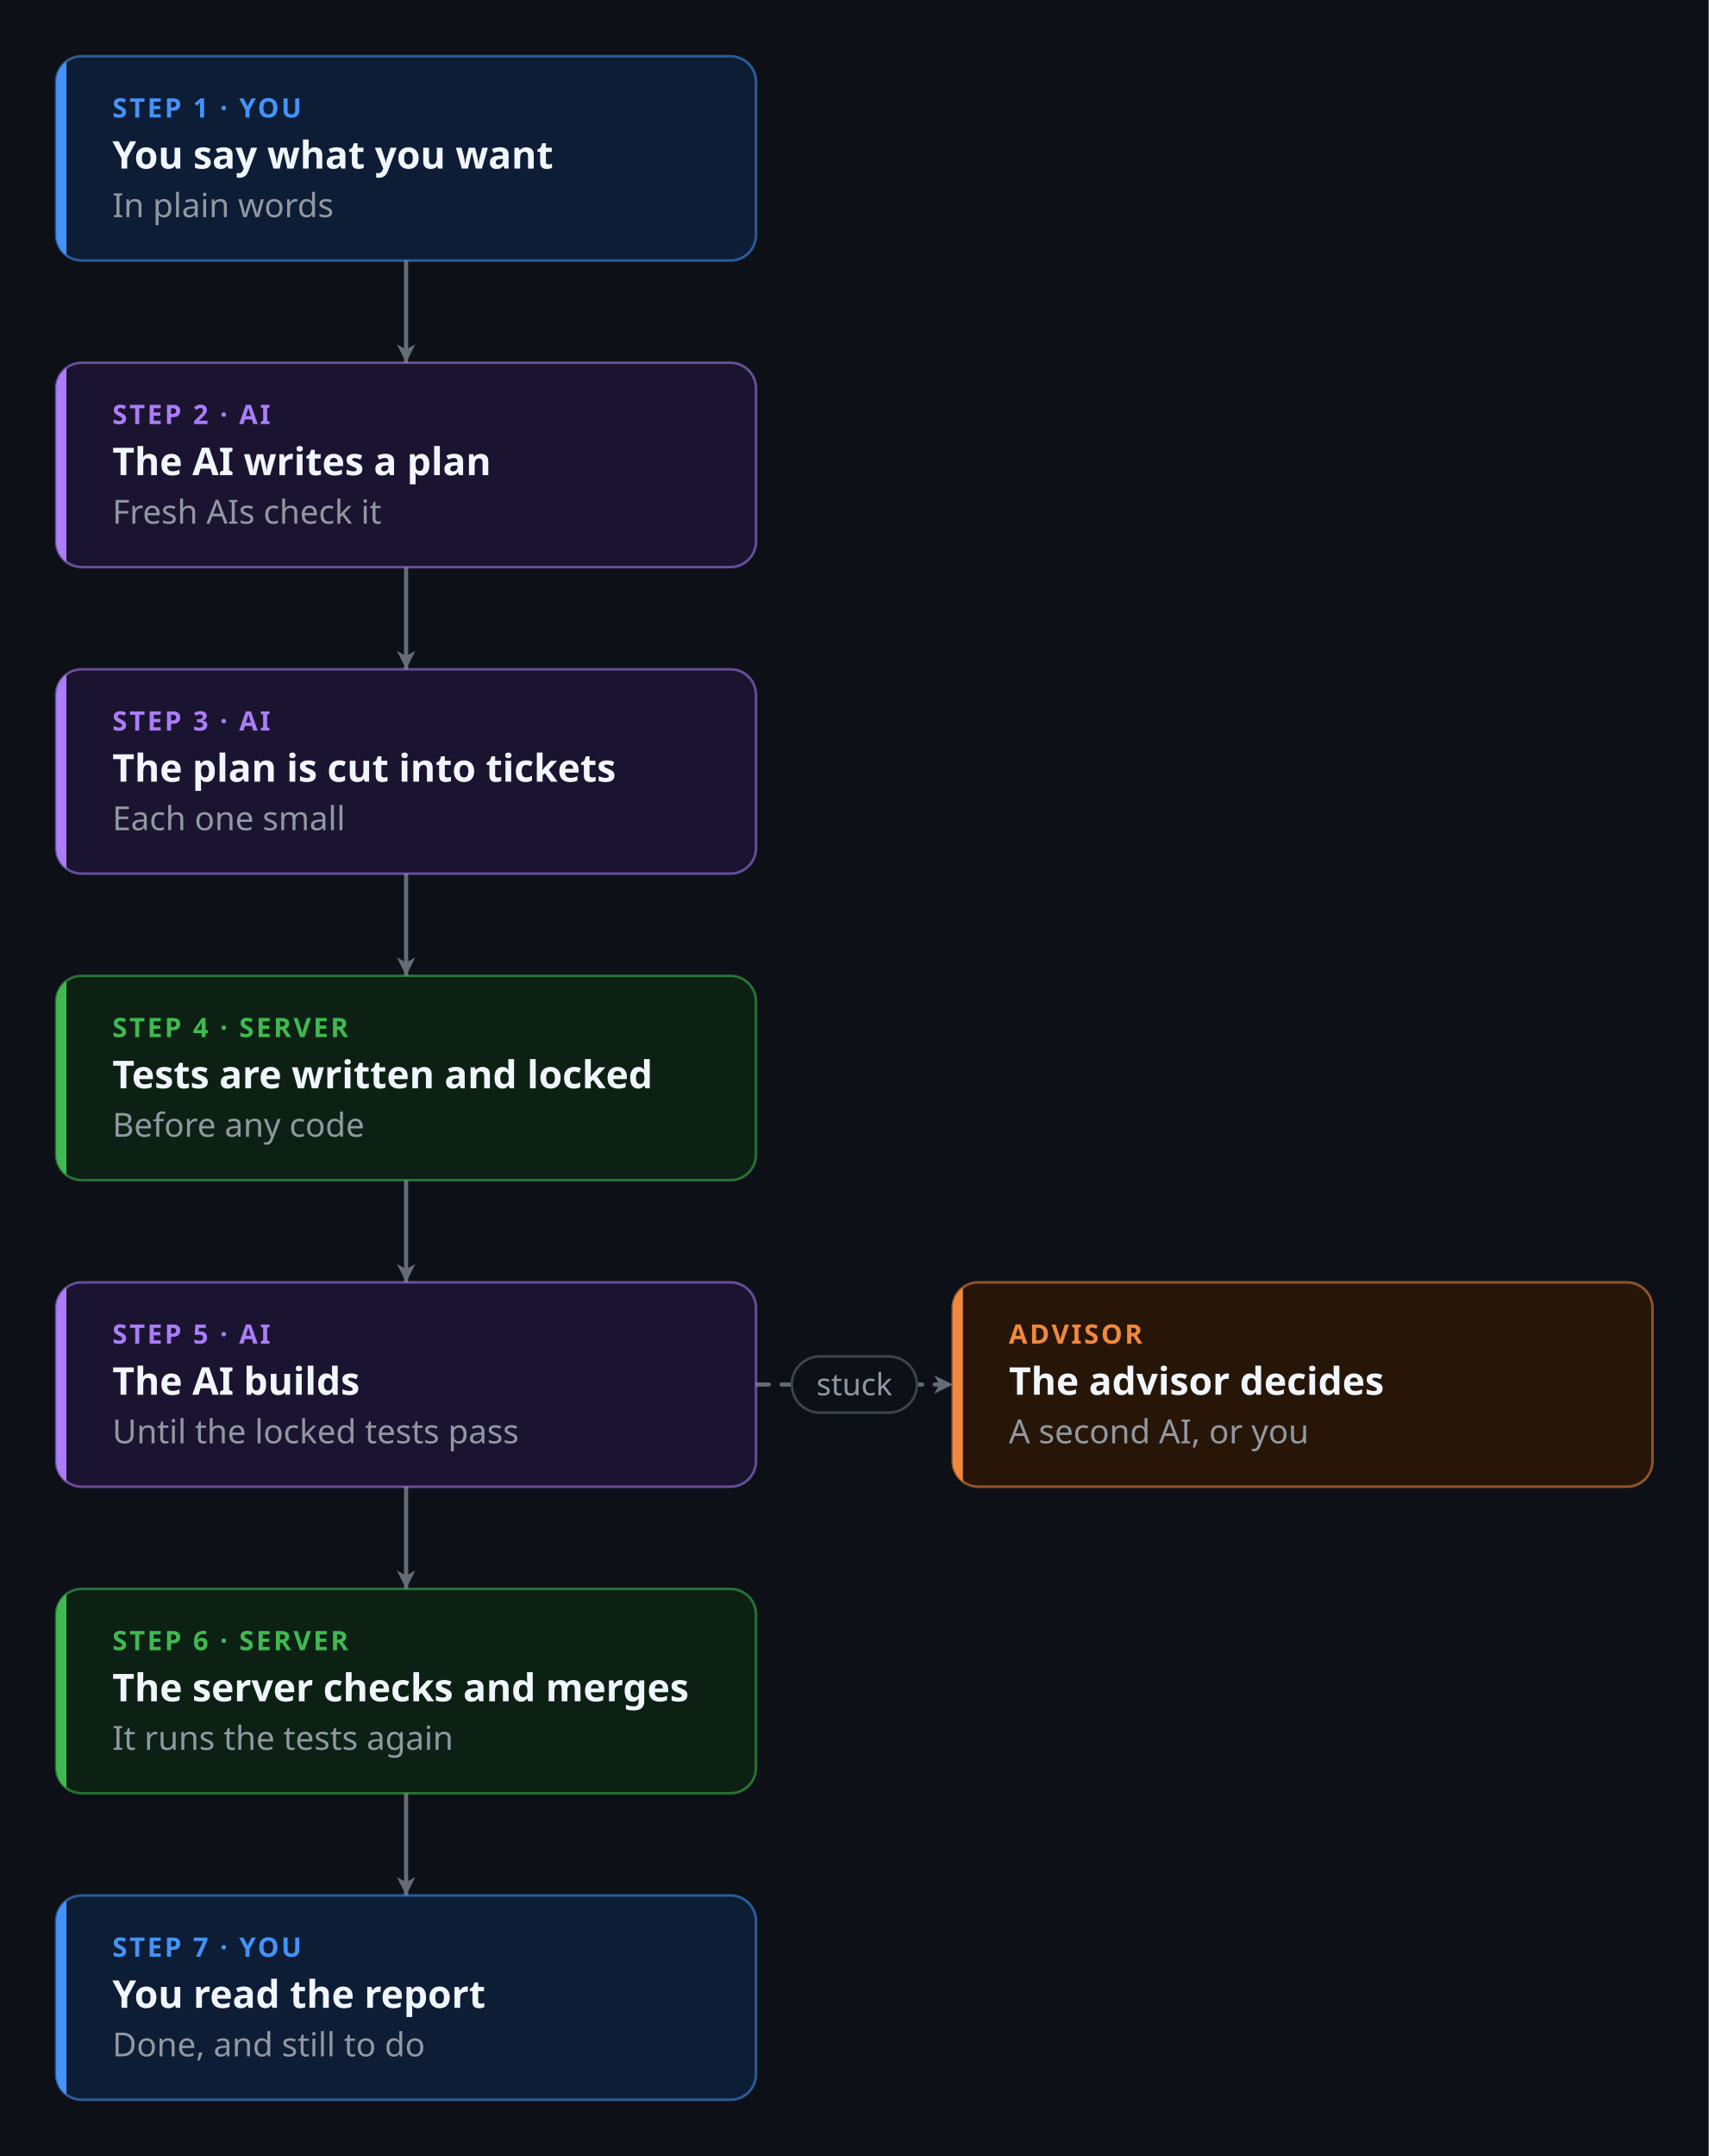
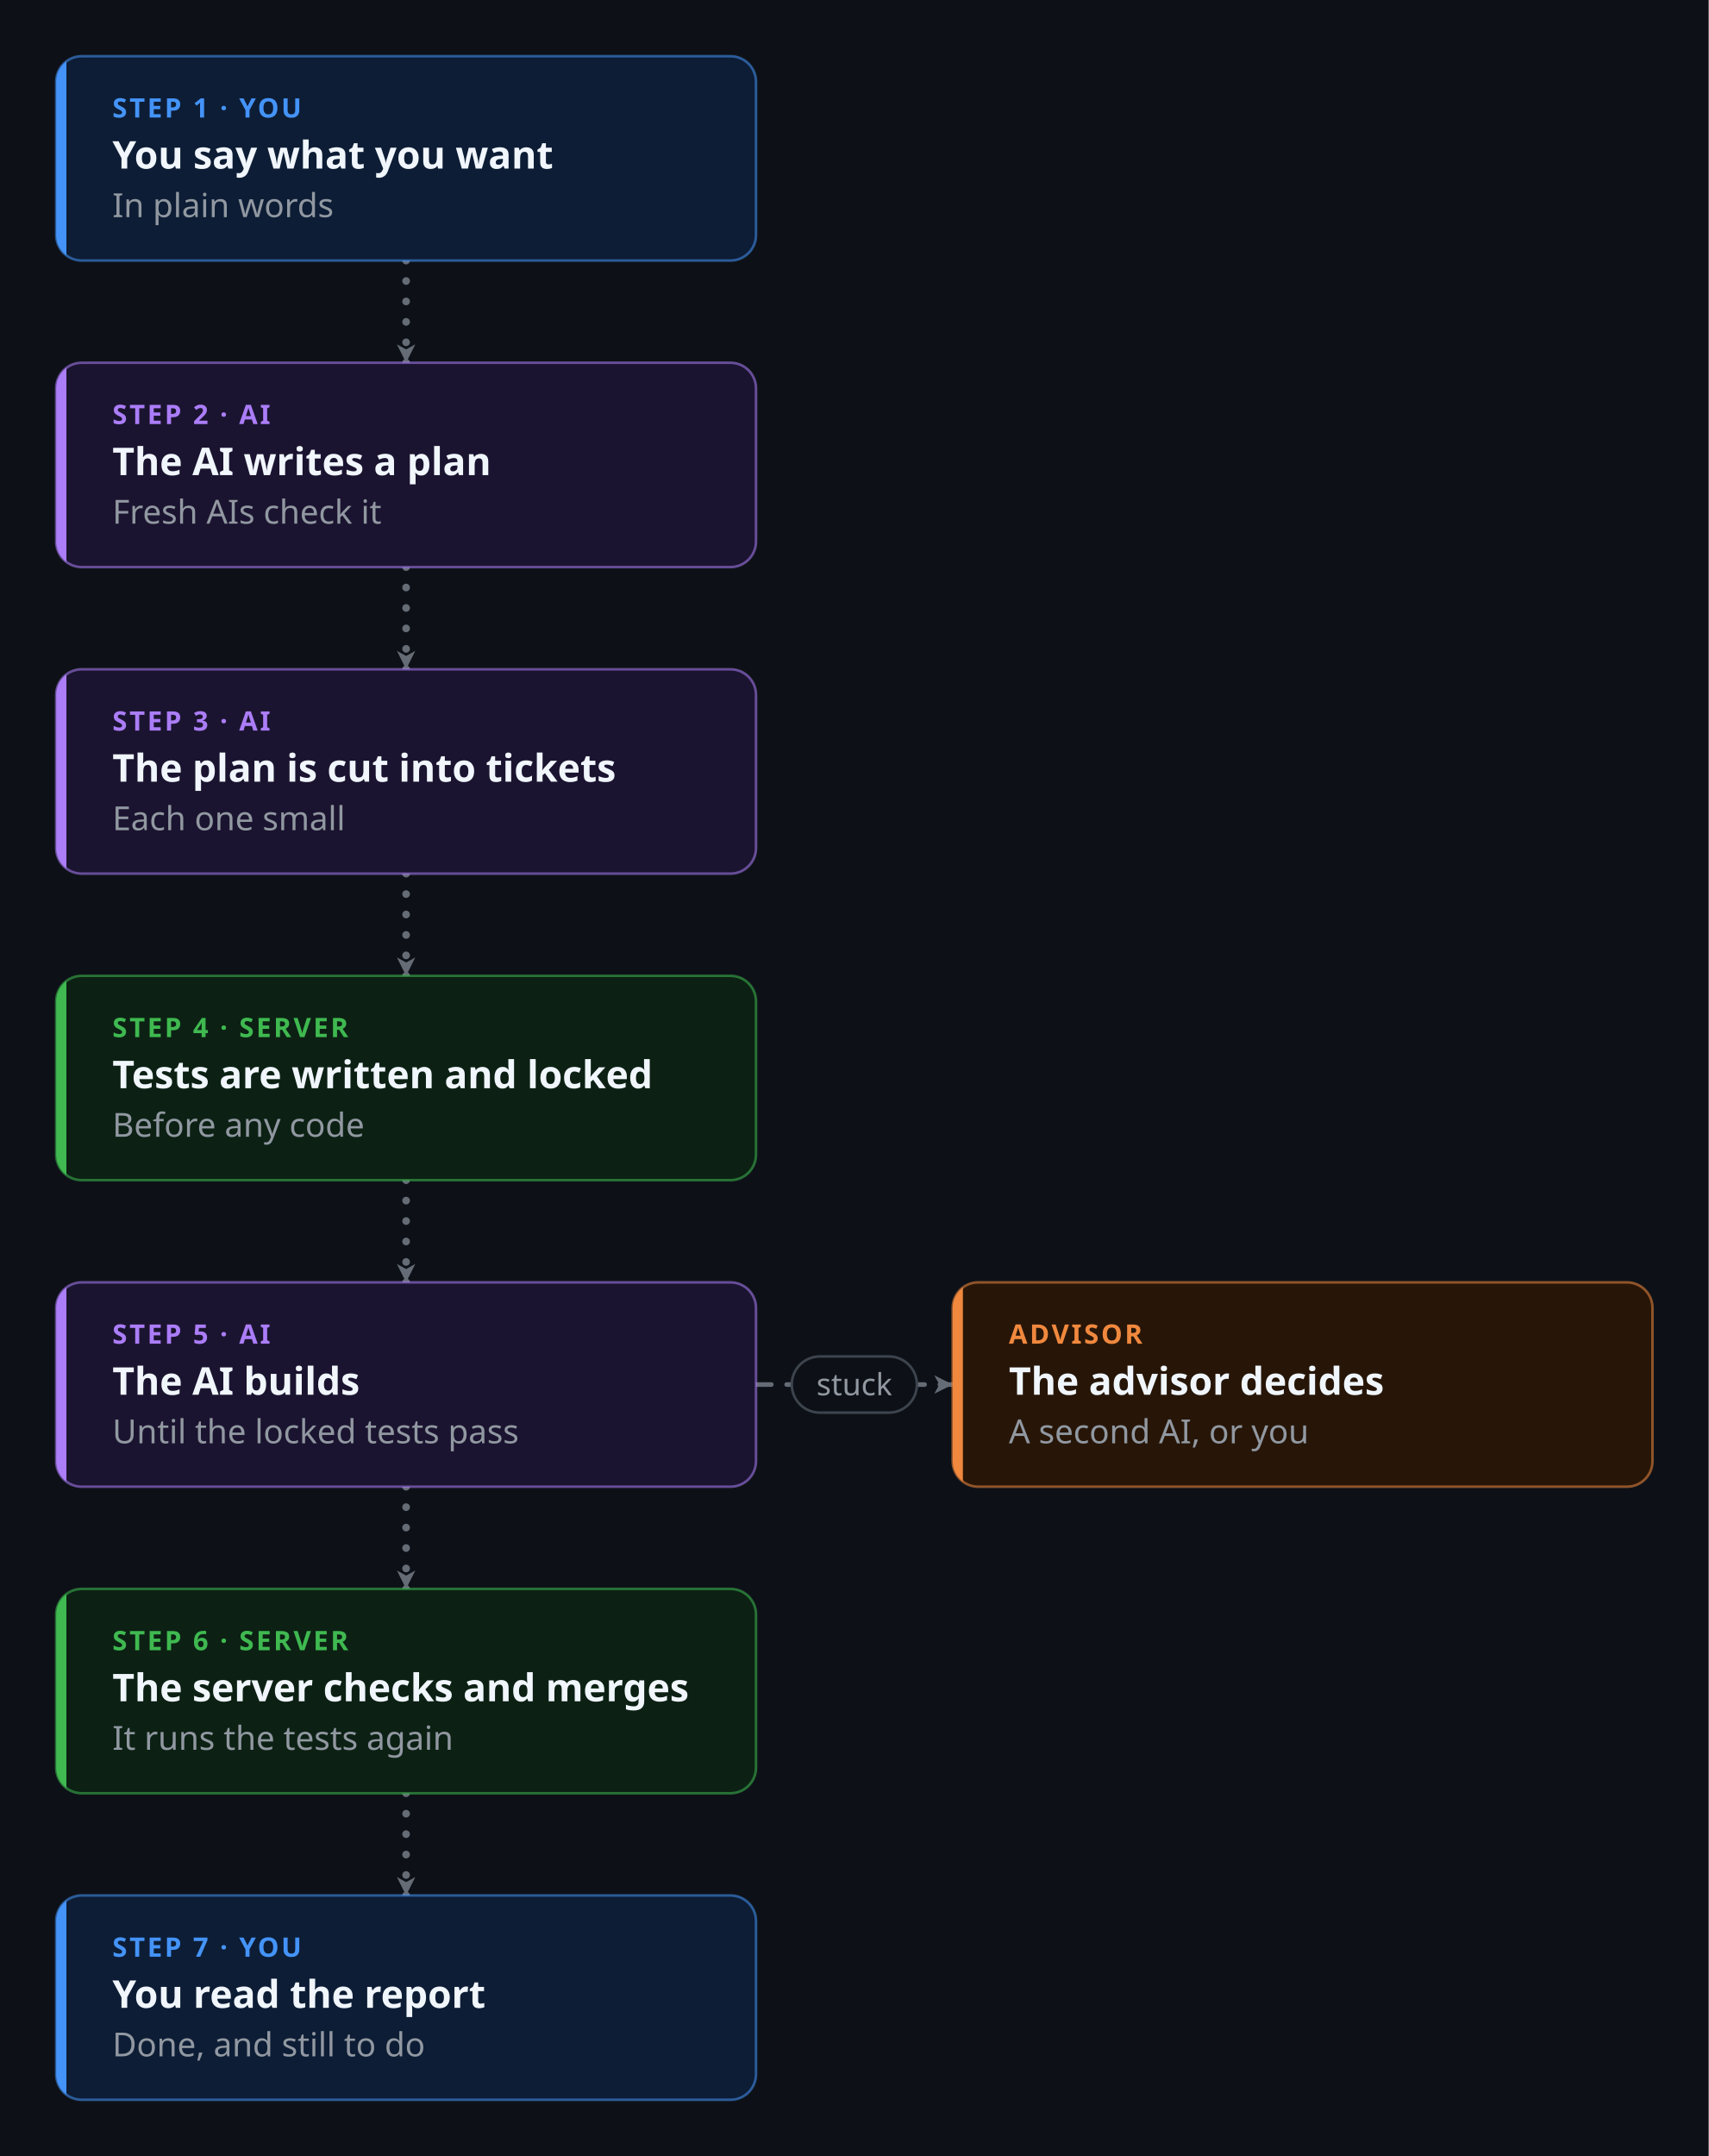
<svg xmlns="http://www.w3.org/2000/svg" viewBox="-22 -22 669 844" width="669" height="844" role="img" aria-labelledby="title desc" font-family="-apple-system, BlinkMacSystemFont, 'Segoe UI', 'Noto Sans', Helvetica, Arial, sans-serif">
  <defs>
    <marker id="arrow-plain" viewBox="0 0 10 10" refX="9" refY="5" markerWidth="9" markerHeight="9" markerUnits="userSpaceOnUse" orient="auto-start-reverse">
      <path d="M1,1 L9,5 L1,9 L3.2,5 z" fill="#656c76" />
    </marker>
    <marker id="arrow-fail" viewBox="0 0 10 10" refX="9" refY="5" markerWidth="9" markerHeight="9" markerUnits="userSpaceOnUse" orient="auto-start-reverse">
      <path d="M1,1 L9,5 L1,9 L3.2,5 z" fill="#f85149" />
    </marker>
    <marker id="arrow-pass" viewBox="0 0 10 10" refX="9" refY="5" markerWidth="9" markerHeight="9" markerUnits="userSpaceOnUse" orient="auto-start-reverse">
      <path d="M1,1 L9,5 L1,9 L3.2,5 z" fill="#3fb950" />
    </marker>
  </defs>
+   <style>.main{stroke-width:3;stroke-dasharray:0 8;animation:flow 0.8s linear infinite}.side{stroke-width:1.8;stroke-dasharray:6 6;animation:side 1.6s linear infinite}@keyframes flow{to{stroke-dashoffset:-8}}@keyframes side{to{stroke-dashoffset:-12}}@media (prefers-reduced-motion:reduce){.main,.side{animation:none}}</style>
  <rect x="-22" y="-22" width="669" height="844" fill="#0d1117" />
-   <path d="M137.0,80.0 L137.0,120.0" fill="none" stroke="#656c76" stroke-width="1.6" stroke-linecap="round" stroke-linejoin="round" marker-end="url(#arrow-plain)" />
-   <path d="M137.0,200.0 L137.0,240.0" fill="none" stroke="#656c76" stroke-width="1.6" stroke-linecap="round" stroke-linejoin="round" marker-end="url(#arrow-plain)" />
-   <path d="M137.0,320.0 L137.0,360.0" fill="none" stroke="#656c76" stroke-width="1.6" stroke-linecap="round" stroke-linejoin="round" marker-end="url(#arrow-plain)" />
-   <path d="M137.0,440.0 L137.0,480.0" fill="none" stroke="#656c76" stroke-width="1.6" stroke-linecap="round" stroke-linejoin="round" marker-end="url(#arrow-plain)" />
-   <path d="M137.0,560.0 L137.0,600.0" fill="none" stroke="#656c76" stroke-width="1.6" stroke-linecap="round" stroke-linejoin="round" marker-end="url(#arrow-plain)" />
-   <path d="M137.0,680.0 L137.0,720.0" fill="none" stroke="#656c76" stroke-width="1.6" stroke-linecap="round" stroke-linejoin="round" marker-end="url(#arrow-plain)" />
-   <path d="M274.0,520.0 L351.0,520.0" fill="none" stroke="#656c76" stroke-width="1.6" stroke-linecap="round" stroke-linejoin="round" stroke-dasharray="5 5" marker-end="url(#arrow-plain)" />
+   <path class="main" d="M137.0,80.0 L137.0,120.0" fill="none" stroke="#656c76" stroke-linecap="round" stroke-linejoin="round" marker-end="url(#arrow-plain)" />
+   <path class="main" d="M137.0,200.0 L137.0,240.0" fill="none" stroke="#656c76" stroke-linecap="round" stroke-linejoin="round" marker-end="url(#arrow-plain)" />
+   <path class="main" d="M137.0,320.0 L137.0,360.0" fill="none" stroke="#656c76" stroke-linecap="round" stroke-linejoin="round" marker-end="url(#arrow-plain)" />
+   <path class="main" d="M137.0,440.0 L137.0,480.0" fill="none" stroke="#656c76" stroke-linecap="round" stroke-linejoin="round" marker-end="url(#arrow-plain)" />
+   <path class="main" d="M137.0,560.0 L137.0,600.0" fill="none" stroke="#656c76" stroke-linecap="round" stroke-linejoin="round" marker-end="url(#arrow-plain)" />
+   <path class="main" d="M137.0,680.0 L137.0,720.0" fill="none" stroke="#656c76" stroke-linecap="round" stroke-linejoin="round" marker-end="url(#arrow-plain)" />
+   <path class="side" d="M274.0,520.0 L351.0,520.0" fill="none" stroke="#656c76" stroke-linecap="round" stroke-linejoin="round" marker-end="url(#arrow-plain)" />
  <rect x="0.0" y="0.0" width="274.0" height="80.0" rx="10" fill="#0d1d35" stroke="#4493f8" stroke-opacity="0.55" stroke-width="1" />
  <clipPath id="clip0">
    <rect x="0.0" y="0.0" width="274.0" height="80.0" rx="10" />
  </clipPath>
  <rect x="0.0" y="0.0" width="4" height="80.0" fill="#4493f8" clip-path="url(#clip0)" />
  <text x="22.0" y="24.0" font-size="10.5" font-weight="700" letter-spacing="0.9" fill="#4493f8">STEP 1 · YOU</text>
  <text x="22.0" y="44.0" font-size="15" font-weight="600" fill="#f0f6fc">You say what you want</text>
  <text x="22.0" y="63.0" font-size="13" fill="#9198a1">In plain words</text>
  <rect x="0.0" y="120.0" width="274.0" height="80.0" rx="10" fill="#1b1430" stroke="#ab7df8" stroke-opacity="0.55" stroke-width="1" />
  <clipPath id="clip1">
    <rect x="0.0" y="120.0" width="274.0" height="80.0" rx="10" />
  </clipPath>
  <rect x="0.0" y="120.0" width="4" height="80.0" fill="#ab7df8" clip-path="url(#clip1)" />
  <text x="22.0" y="144.0" font-size="10.5" font-weight="700" letter-spacing="0.9" fill="#ab7df8">STEP 2 · AI</text>
  <text x="22.0" y="164.0" font-size="15" font-weight="600" fill="#f0f6fc">The AI writes a plan</text>
  <text x="22.0" y="183.0" font-size="13" fill="#9198a1">Fresh AIs check it</text>
  <rect x="0.0" y="240.0" width="274.0" height="80.0" rx="10" fill="#1b1430" stroke="#ab7df8" stroke-opacity="0.55" stroke-width="1" />
  <clipPath id="clip2">
    <rect x="0.0" y="240.0" width="274.0" height="80.0" rx="10" />
  </clipPath>
  <rect x="0.0" y="240.0" width="4" height="80.0" fill="#ab7df8" clip-path="url(#clip2)" />
  <text x="22.0" y="264.0" font-size="10.5" font-weight="700" letter-spacing="0.9" fill="#ab7df8">STEP 3 · AI</text>
  <text x="22.0" y="284.0" font-size="15" font-weight="600" fill="#f0f6fc">The plan is cut into tickets</text>
  <text x="22.0" y="303.0" font-size="13" fill="#9198a1">Each one small</text>
  <rect x="0.0" y="360.0" width="274.0" height="80.0" rx="10" fill="#0c2114" stroke="#3fb950" stroke-opacity="0.55" stroke-width="1" />
  <clipPath id="clip3">
    <rect x="0.0" y="360.0" width="274.0" height="80.0" rx="10" />
  </clipPath>
  <rect x="0.0" y="360.0" width="4" height="80.0" fill="#3fb950" clip-path="url(#clip3)" />
  <text x="22.0" y="384.0" font-size="10.5" font-weight="700" letter-spacing="0.9" fill="#3fb950">STEP 4 · SERVER</text>
  <text x="22.0" y="404.0" font-size="15" font-weight="600" fill="#f0f6fc">Tests are written and locked</text>
  <text x="22.0" y="423.0" font-size="13" fill="#9198a1">Before any code</text>
  <rect x="0.0" y="480.0" width="274.0" height="80.0" rx="10" fill="#1b1430" stroke="#ab7df8" stroke-opacity="0.55" stroke-width="1" />
  <clipPath id="clip4">
    <rect x="0.0" y="480.0" width="274.0" height="80.0" rx="10" />
  </clipPath>
  <rect x="0.0" y="480.0" width="4" height="80.0" fill="#ab7df8" clip-path="url(#clip4)" />
  <text x="22.0" y="504.0" font-size="10.5" font-weight="700" letter-spacing="0.9" fill="#ab7df8">STEP 5 · AI</text>
  <text x="22.0" y="524.0" font-size="15" font-weight="600" fill="#f0f6fc">The AI builds</text>
  <text x="22.0" y="543.0" font-size="13" fill="#9198a1">Until the locked tests pass</text>
  <rect x="0.0" y="600.0" width="274.0" height="80.0" rx="10" fill="#0c2114" stroke="#3fb950" stroke-opacity="0.55" stroke-width="1" />
  <clipPath id="clip5">
    <rect x="0.0" y="600.0" width="274.0" height="80.0" rx="10" />
  </clipPath>
  <rect x="0.0" y="600.0" width="4" height="80.0" fill="#3fb950" clip-path="url(#clip5)" />
  <text x="22.0" y="624.0" font-size="10.5" font-weight="700" letter-spacing="0.9" fill="#3fb950">STEP 6 · SERVER</text>
  <text x="22.0" y="644.0" font-size="15" font-weight="600" fill="#f0f6fc">The server checks and merges</text>
  <text x="22.0" y="663.0" font-size="13" fill="#9198a1">It runs the tests again</text>
  <rect x="0.0" y="720.0" width="274.0" height="80.0" rx="10" fill="#0d1d35" stroke="#4493f8" stroke-opacity="0.55" stroke-width="1" />
  <clipPath id="clip6">
    <rect x="0.0" y="720.0" width="274.0" height="80.0" rx="10" />
  </clipPath>
  <rect x="0.0" y="720.0" width="4" height="80.0" fill="#4493f8" clip-path="url(#clip6)" />
  <text x="22.0" y="744.0" font-size="10.5" font-weight="700" letter-spacing="0.9" fill="#4493f8">STEP 7 · YOU</text>
  <text x="22.0" y="764.0" font-size="15" font-weight="600" fill="#f0f6fc">You read the report</text>
  <text x="22.0" y="783.0" font-size="13" fill="#9198a1">Done, and still to do</text>
  <rect x="351.0" y="480.0" width="274.0" height="80.0" rx="10" fill="#271608" stroke="#f0883e" stroke-opacity="0.55" stroke-width="1" />
  <clipPath id="clip7">
    <rect x="351.0" y="480.0" width="274.0" height="80.0" rx="10" />
  </clipPath>
  <rect x="351.0" y="480.0" width="4" height="80.0" fill="#f0883e" clip-path="url(#clip7)" />
  <text x="373.0" y="504.0" font-size="10.5" font-weight="700" letter-spacing="0.9" fill="#f0883e">ADVISOR</text>
  <text x="373.0" y="524.0" font-size="15" font-weight="600" fill="#f0f6fc">The advisor decides</text>
  <text x="373.0" y="543.0" font-size="13" fill="#9198a1">A second AI, or you</text>
  <rect x="288.0" y="509.0" width="49.0" height="22" rx="11.0" fill="#0d1117" stroke="#3d444d" stroke-width="1" />
  <text x="312.5" y="524.2" text-anchor="middle" font-size="12" font-weight="500" fill="#9198a1">stuck</text>
</svg>
